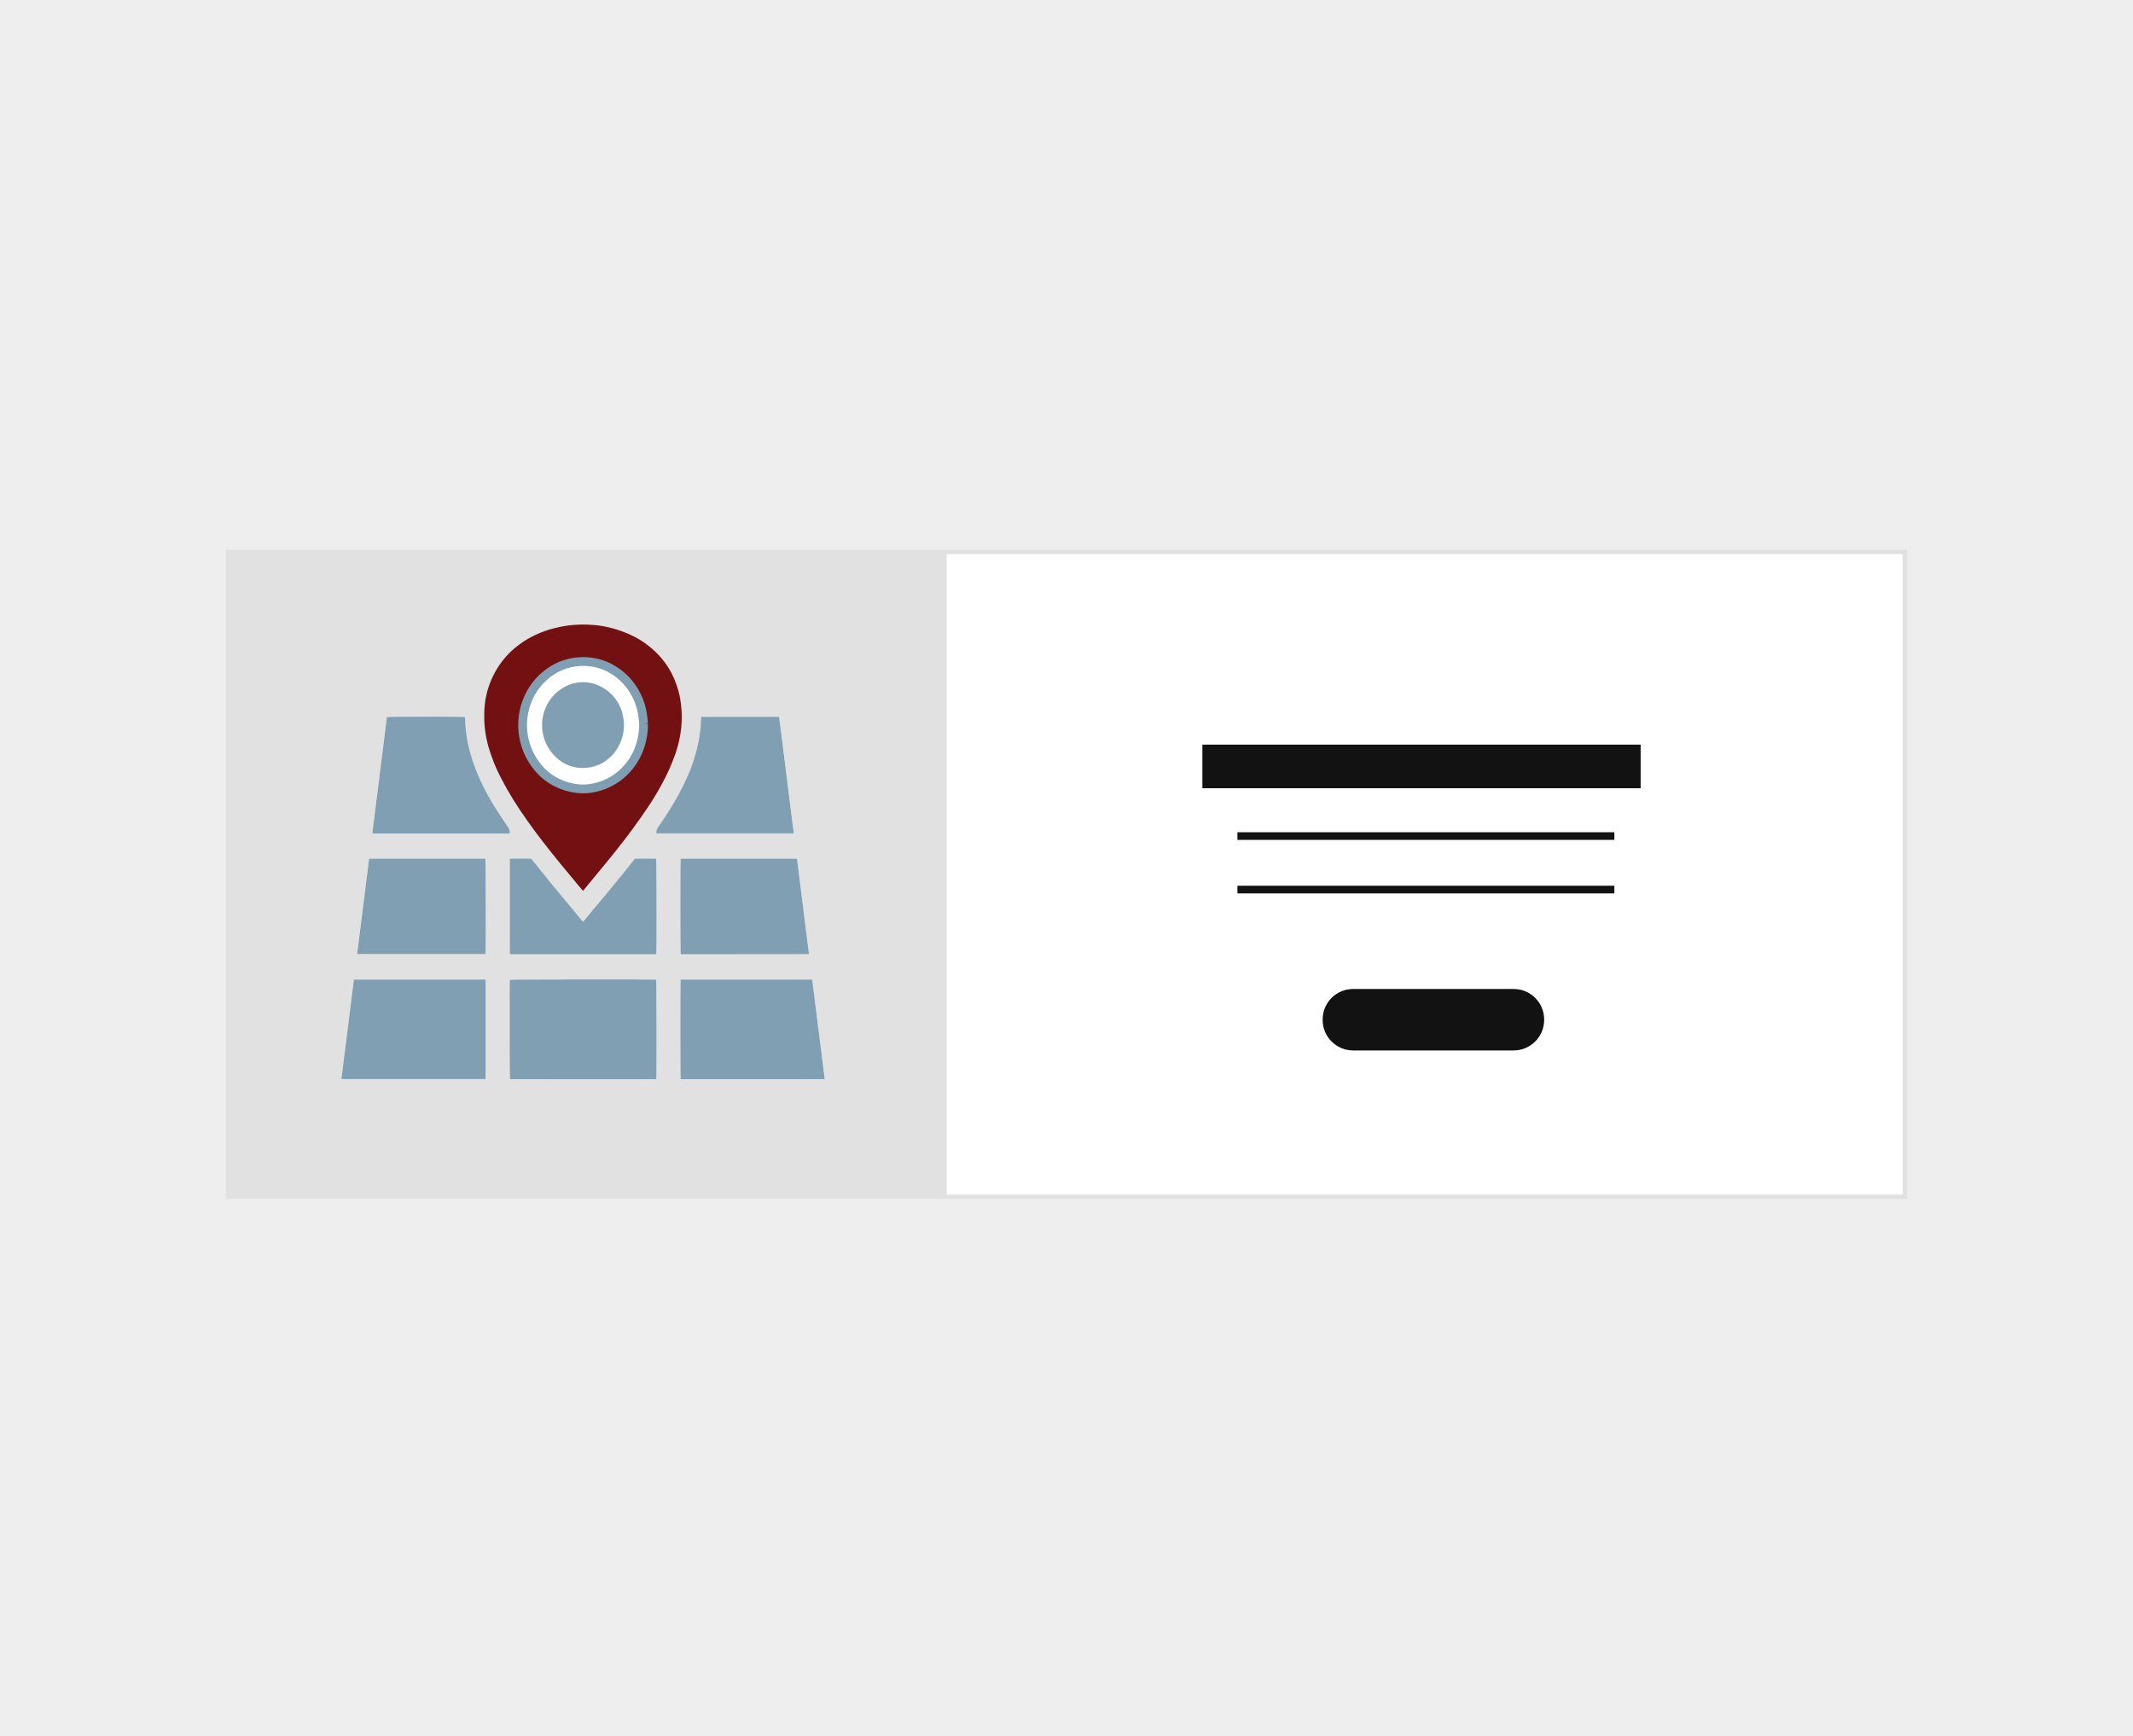
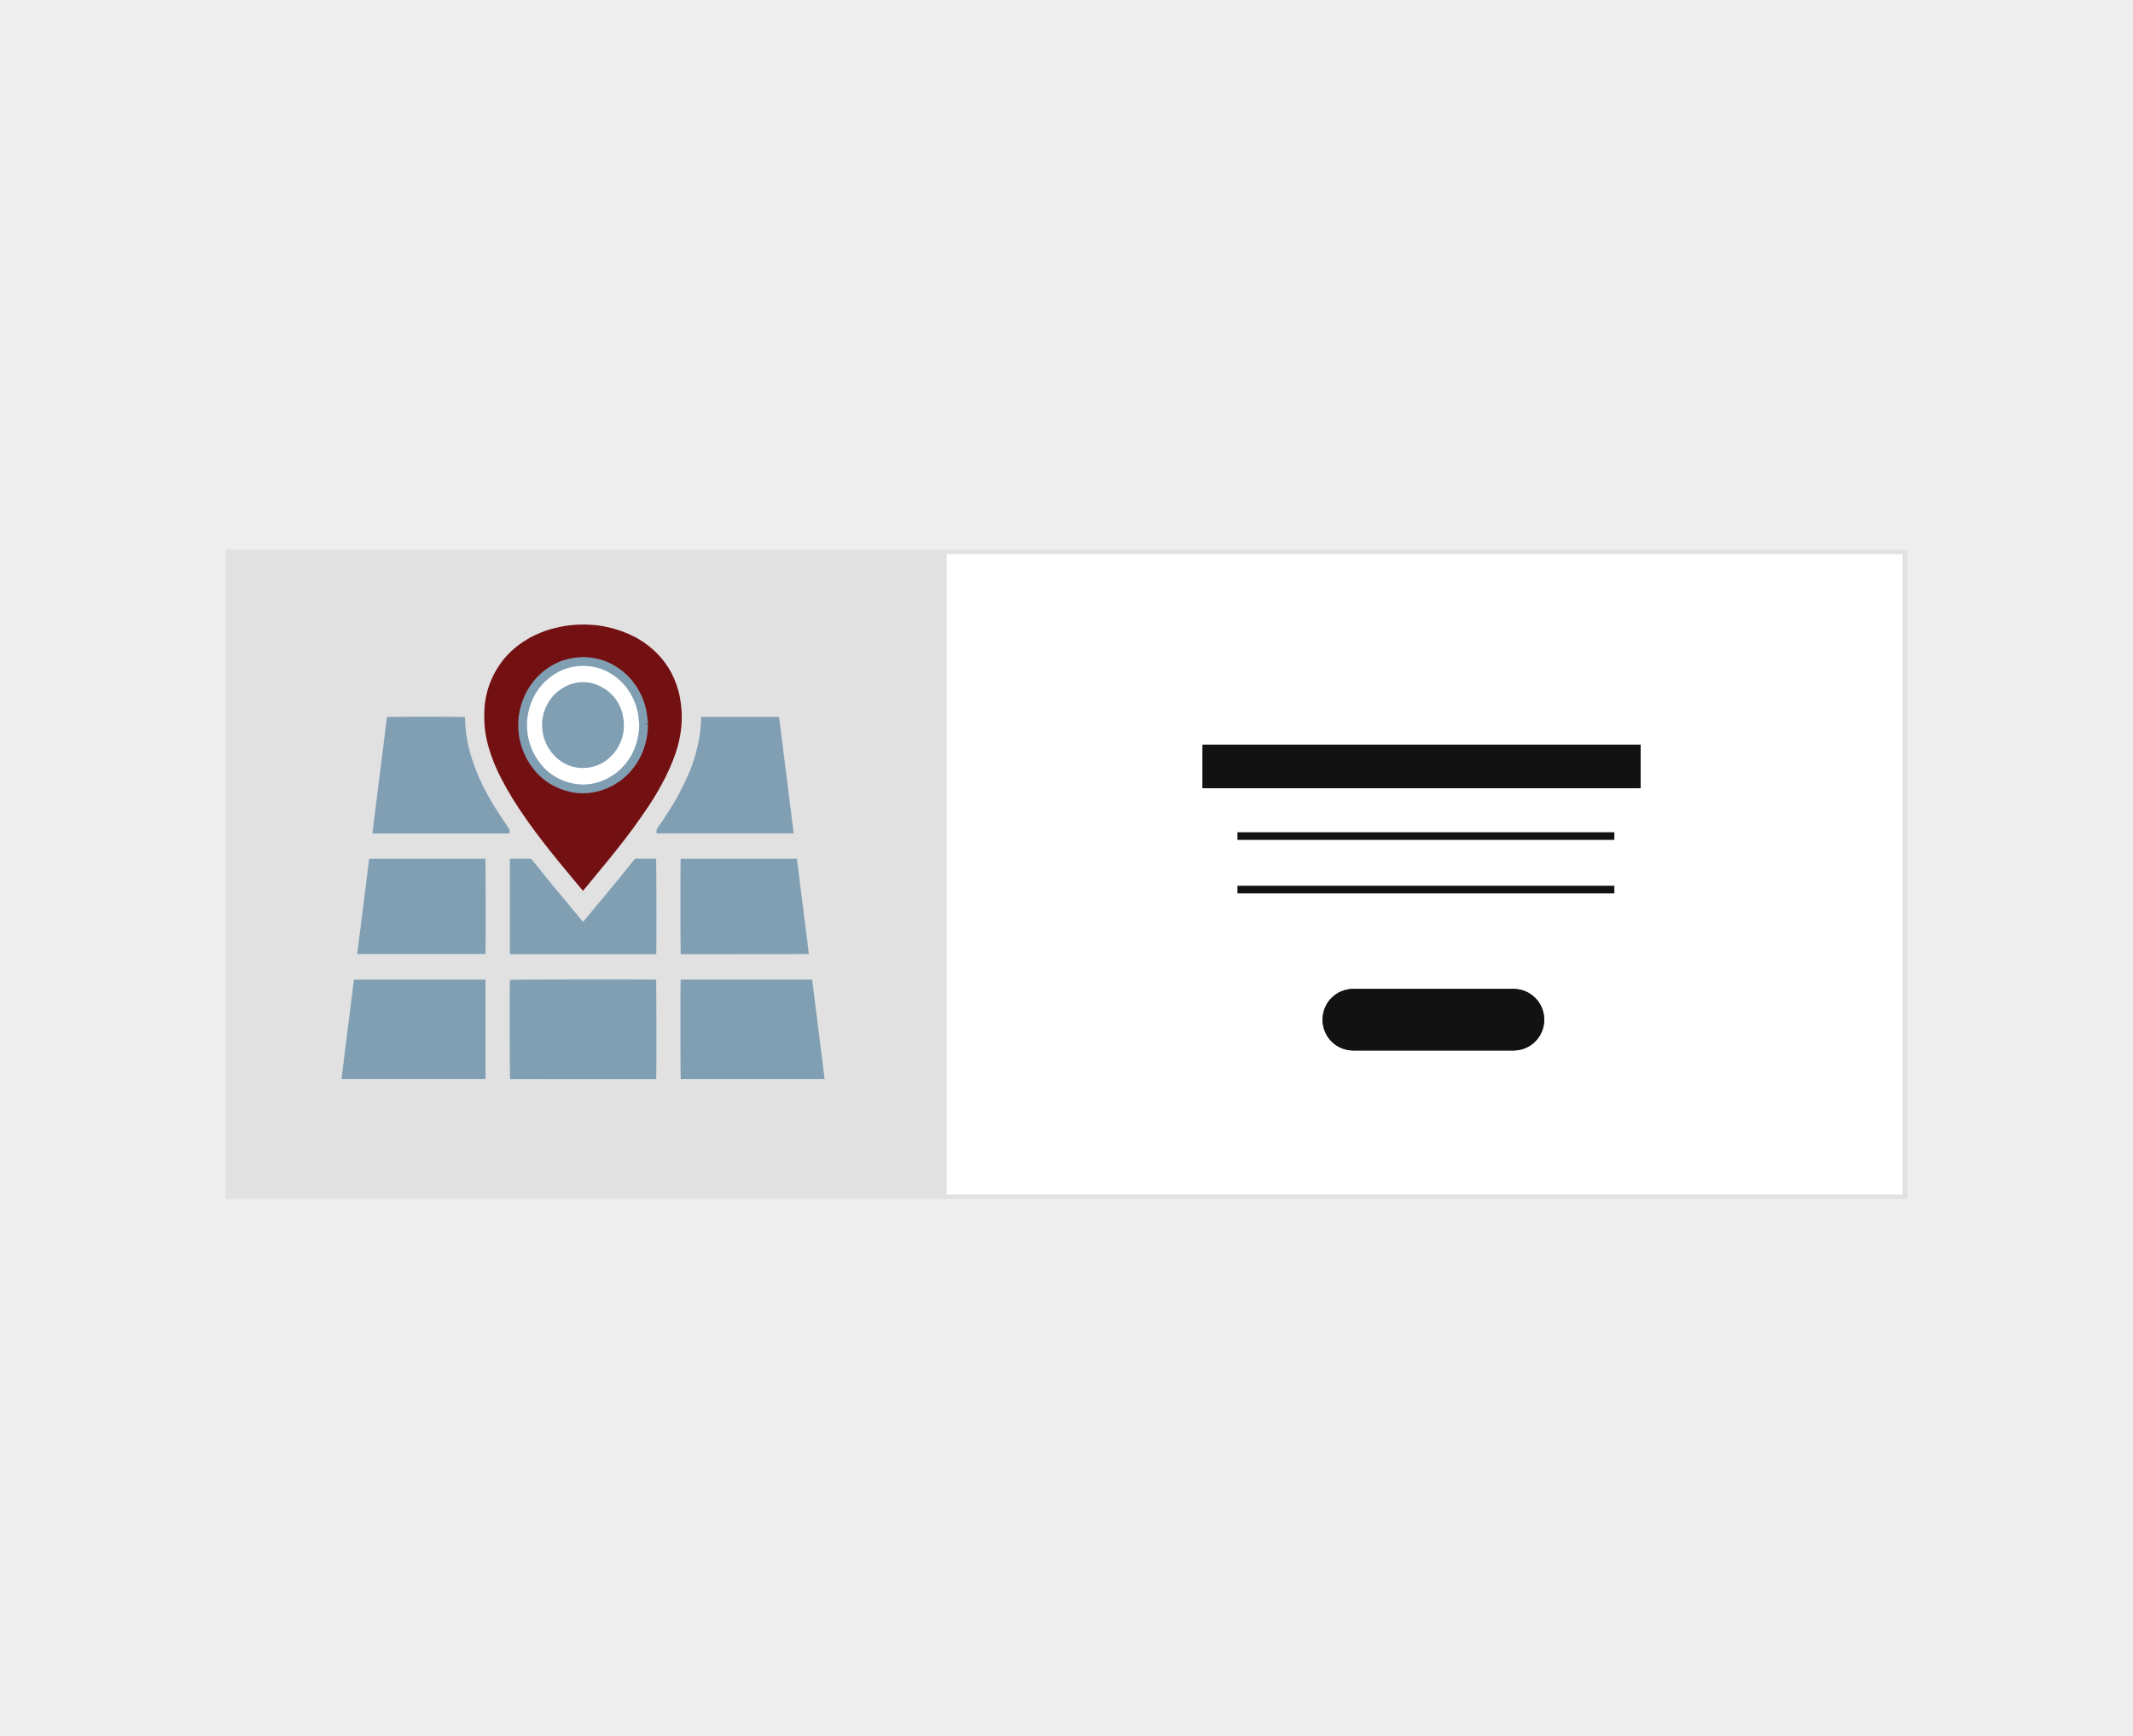
- <svg xmlns="http://www.w3.org/2000/svg" width="279" height="227" viewBox="0 0 279 227">
-   <defs>
-     <clipPath id="a">
-       <rect x="-9.505" y="-6.312" width="298.01" height="240.998" fill="none" />
-     </clipPath>
-     <clipPath id="b">
-       <rect x="30" y="72.375" width="219" height="84" fill="none" />
-     </clipPath>
-     <clipPath id="c">
-       <rect x="30.106" y="72.484" width="218.789" height="83.782" fill="none" />
-     </clipPath>
-     <clipPath id="d">
-       <rect y="10.375" width="279" height="207" fill="none" />
-     </clipPath>
-     <clipPath id="e">
-       <rect x="123.836" y="72.484" width="125.022" height="83.782" fill="none" />
-     </clipPath>
-     <clipPath id="g">
-       <rect x="157.274" y="97.413" width="57.326" height="5.705" fill="none" />
-     </clipPath>
-     <clipPath id="i">
-       <path d="M76.255,116.541c.072-.085.126-.149.182-.212q.948-1.146,1.896-2.298c.745-.908,1.495-1.812,2.225-2.733.753-.947,1.495-1.905,2.214-2.882.66-.897,1.292-1.82,1.924-2.741.663-.966,1.261-1.972,1.826-3.001a25.822,25.822,0,0,0,1.86-4.166,15.002,15.002,0,0,0,.73-3.346,14.122,14.122,0,0,0-.026-2.964,11.868,11.868,0,0,0-.909-3.428,10.695,10.695,0,0,0-1.623-2.624,11.906,11.906,0,0,0-3.486-2.813,14.649,14.649,0,0,0-3.638-1.303,12.091,12.091,0,0,0-2.243-.297,14.887,14.887,0,0,0-4.516.406,13.551,13.551,0,0,0-3.594,1.417,12.178,12.178,0,0,0-2.284,1.704A11.402,11.402,0,0,0,64.829,87.79,11.57,11.57,0,0,0,63.342,93.24a14.729,14.729,0,0,0,.527,4.389,21.84,21.84,0,0,0,1.726,4.28c.468.894.961,1.773,1.49,2.63.606.971,1.243,1.921,1.901,2.855s1.346,1.847,2.042,2.752c.73.942,1.482,1.871,2.232,2.8.547.674,1.112,1.34,1.67,2.011.198.239.393.483.591.722C75.76,115.963,76.001,116.244,76.255,116.541Zm9.587,24.636c.051-.425.033-12.833-.015-13.018-.362-.053-18.961-.032-19.14.019-.049.364-.031,12.803.023,13Zm3.183-13.032c-.051.324-.041,12.83.008,13.026h18.84c-.547-4.352-1.094-8.685-1.639-13.026Zm-42.733.003q-.817,6.504-1.639,13.021h18.86V128.148Zm39.586-19.122h17.951c-.216-1.712-.432-3.399-.642-5.09-.213-1.704-.416-3.405-.637-5.105-.218-1.688-.414-3.378-.645-5.058H91.704c-.008.127-.018.239-.021.35a14.538,14.538,0,0,1-.182,2.141,21.352,21.352,0,0,1-1.677,5.517,33.923,33.923,0,0,1-2.291,4.238c-.478.764-.986,1.512-1.5,2.25A.95.95,0,0,0,85.878,109.026ZM60.819,93.808c-.19-.066-9.988-.069-10.211,0q-.944,7.515-1.888,15.043a1.06,1.06,0,0,0,0,.127.04.04,0,0,0,.01.024.195.195,0,0,0,.026.029.699.699,0,0,0,.09.011H66.55a.337.337,0,0,0,.074-.013c.005-.003.013-.011.021-.016.005-.005.01-.013.023-.026a.952.952,0,0,0-.095-.592c-.614-.91-1.225-1.828-1.814-2.755a30.015,30.015,0,0,1-1.608-2.892A24.191,24.191,0,0,1,61.51,98.516a17.951,17.951,0,0,1-.645-3.765C60.847,94.437,60.835,94.121,60.819,93.808Zm28.209,18.527c-.054.276-.046,12.289.008,12.493.064.003.131.011.198.011l16.538-.016a.046.046,0,0,0,.021-.013c.005-.008.008-.016.018-.032q-.782-6.205-1.564-12.443Zm-40.747,0c-.524,4.177-1.051,8.322-1.567,12.48H63.501c.057-.374.038-12.302-.015-12.48Zm18.401,12.498H85.614c.067,0,.136-.008.203-.013.008-.003.013-.011.021-.016a.15.15,0,0,0,.015-.021c.049-.669.028-12.244-.028-12.445a.32.32,0,0,0-.069-.013c-.858-.003-1.714.003-2.571-.005-.134-.003-.195.074-.267.165-.488.616-.971,1.239-1.464,1.847q-1.148,1.409-2.307,2.802c-.601.724-1.21,1.444-1.814,2.165-.149.178-.293.366-.439.544-.203.244-.411.486-.624.738-.074-.082-.134-.141-.19-.207-.575-.698-1.151-1.401-1.731-2.099-.55-.663-1.107-1.327-1.662-1.988-.17-.207-.347-.409-.514-.616q-1.287-1.596-2.564-3.195a.365.365,0,0,0-.324-.157c-.799.005-1.595.003-2.394.003-.064,0-.131.011-.208.018Z" fill="none" clip-rule="evenodd" />
-     </clipPath>
-     <clipPath id="k">
-       <path d="M76.254,116.54c-.254-.297-.493-.576-.732-.862-.198-.239-.393-.483-.593-.719-.555-.671-1.12-1.337-1.67-2.014-.75-.929-1.503-1.855-2.23-2.8-.699-.905-1.385-1.815-2.042-2.752-.66-.934-1.297-1.884-1.901-2.855-.529-.854-1.025-1.733-1.49-2.627A21.77,21.77,0,0,1,63.87,97.628a14.555,14.555,0,0,1-.527-4.389,11.351,11.351,0,0,1,3.45-7.982,12.209,12.209,0,0,1,2.284-1.701,13.574,13.574,0,0,1,3.596-1.42,14.96,14.96,0,0,1,4.513-.406,12.091,12.091,0,0,1,2.243.297,14.617,14.617,0,0,1,3.637,1.306,11.94,11.94,0,0,1,3.489,2.81,10.659,10.659,0,0,1,1.623,2.627,11.921,11.921,0,0,1,.907,3.429,14.293,14.293,0,0,1,.028,2.964,15.152,15.152,0,0,1-.73,3.344,26.189,26.189,0,0,1-1.862,4.169c-.565,1.027-1.164,2.033-1.826,3.001-.632.918-1.261,1.842-1.924,2.741-.717.974-1.459,1.932-2.212,2.882-.73.918-1.48,1.823-2.225,2.731q-.948,1.154-1.898,2.298c-.054.066-.11.127-.182.212m7.925-21.855c-.033-.292-.064-.783-.141-1.268a8.375,8.375,0,0,0-2.214-4.485,7.787,7.787,0,0,0-1.736-1.364,6.975,6.975,0,0,0-2.726-.947,7.531,7.531,0,0,0-5.405,1.263,8.16,8.16,0,0,0-2.502,2.749,8.684,8.684,0,0,0,.884,9.747,7.463,7.463,0,0,0,2.474,1.98,7.968,7.968,0,0,0,2.669.804,6.965,6.965,0,0,0,2.646-.21,8.029,8.029,0,0,0,2.864-1.417,8.429,8.429,0,0,0,2.361-2.98,9.071,9.071,0,0,0,.827-3.872" fill="none" clip-rule="evenodd" />
-     </clipPath>
-     <clipPath id="m">
-       <path d="M85.842,141.178H66.71c-.054-.196-.072-12.636-.023-13,.18-.05,18.778-.072,19.14-.018.049.186.067,12.594.015,13.018" fill="none" clip-rule="evenodd" />
-     </clipPath>
-     <clipPath id="o">
-       <path d="M89.026,128.145h17.209c.545,4.341,1.092,8.675,1.639,13.026h-18.84c-.051-.196-.062-12.703-.008-13.026" fill="none" clip-rule="evenodd" />
-     </clipPath>
-     <clipPath id="q">
-       <path d="M46.291,128.148H63.513v13.021h-18.86q.825-6.528,1.639-13.021" fill="none" clip-rule="evenodd" />
-     </clipPath>
-     <clipPath id="s">
-       <path d="M85.877,109.026a.942.942,0,0,1,.157-.756c.514-.735,1.02-1.486,1.5-2.25a34.063,34.063,0,0,0,2.289-4.235,21.302,21.302,0,0,0,1.677-5.52,14.54,14.54,0,0,0,.185-2.141c.003-.111.013-.223.02-.35h10.198c.231,1.68.426,3.37.645,5.058.221,1.701.424,3.402.637,5.105.211,1.69.426,3.378.642,5.09Z" fill="none" clip-rule="evenodd" />
-     </clipPath>
-     <clipPath id="u">
-       <path d="M60.819,93.807c.015.313.031.629.049.942a17.558,17.558,0,0,0,.645,3.765,24.177,24.177,0,0,0,1.639,4.232,30.575,30.575,0,0,0,1.608,2.892c.591.929,1.2,1.844,1.814,2.754a.957.957,0,0,1,.095.594c-.013.013-.015.021-.02.024a.123.123,0,0,1-.023.016.337.337,0,0,1-.074.013H48.845a.617.617,0,0,1-.087-.011c-.018-.016-.023-.021-.028-.027a.04.04,0,0,1-.01-.024,1.105,1.105,0,0,1,0-.13q.944-7.527,1.888-15.043c.224-.066,10.021-.064,10.211,0" fill="none" clip-rule="evenodd" />
-     </clipPath>
-     <clipPath id="w">
-       <path d="M89.028,112.335h15.218q.782,6.233,1.564,12.44c-.013.019-.015.027-.02.035-.005.005-.013.013-.018.013l-16.538.016c-.067,0-.136-.008-.198-.011-.057-.204-.062-12.217-.008-12.493" fill="none" clip-rule="evenodd" />
-     </clipPath>
-     <clipPath id="y">
-       <path d="M48.281,112.335h15.205c.054.178.072,12.106.015,12.48H46.714c.516-4.158,1.043-8.303,1.567-12.48" fill="none" clip-rule="evenodd" />
-     </clipPath>
-     <clipPath id="aa">
-       <path d="M66.681,124.834V112.341c.077-.008.144-.018.208-.018.799,0,1.595.003,2.394-.003a.365.365,0,0,1,.324.157q1.275,1.6,2.564,3.195c.167.207.344.409.514.616.555.661,1.112,1.324,1.662,1.988.581.698,1.156,1.401,1.731,2.099.057.066.116.125.19.207.213-.252.421-.494.624-.738.146-.178.29-.366.439-.544.604-.722,1.212-1.441,1.814-2.165q1.156-1.397,2.307-2.802c.493-.608.976-1.231,1.464-1.847.072-.09.134-.167.267-.165.858.008,1.714.003,2.571.005a.32.32,0,0,1,.069.013c.057.202.077,11.777.028,12.445a.15.15,0,0,1-.015.021c-.008.005-.013.013-.021.016-.067.005-.136.013-.203.013Z" fill="none" clip-rule="evenodd" />
-     </clipPath>
-     <clipPath id="ac">
-       <path d="M84.178,94.687a9.041,9.041,0,0,1-.827,3.872,8.4,8.4,0,0,1-2.361,2.98,8.119,8.119,0,0,1-2.864,1.417,6.958,6.958,0,0,1-2.643.21,7.956,7.956,0,0,1-2.669-.807,7.429,7.429,0,0,1-2.474-1.977,8.683,8.683,0,0,1-.886-9.749,8.133,8.133,0,0,1,2.505-2.747A7.523,7.523,0,0,1,77.361,86.62a7.007,7.007,0,0,1,2.728.95,7.699,7.699,0,0,1,1.734,1.364A8.388,8.388,0,0,1,84.04,93.418c.074.486.108.974.139,1.268M71.48,94.748a5.203,5.203,0,0,0,1.96,4.179,4.356,4.356,0,0,0,2.895.961,4.479,4.479,0,0,0,3.167-1.335,4.936,4.936,0,0,0,.94-1.263,5.125,5.125,0,0,0,.488-3.458,4.783,4.783,0,0,0-2.6-3.492,4.366,4.366,0,0,0-4.488.204,4.786,4.786,0,0,0-1.647,1.68,5.077,5.077,0,0,0-.717,2.524" fill="none" clip-rule="evenodd" />
-     </clipPath>
-     <clipPath id="af">
-       <path d="M71.48,94.748a5.077,5.077,0,0,1,.717-2.524,4.786,4.786,0,0,1,1.647-1.68,4.366,4.366,0,0,1,4.488-.204,4.783,4.783,0,0,1,2.6,3.492,5.125,5.125,0,0,1-.488,3.458,4.936,4.936,0,0,1-.94,1.263,4.479,4.479,0,0,1-3.167,1.335A4.356,4.356,0,0,1,73.44,98.927a5.203,5.203,0,0,1-1.96-4.179" fill="none" clip-rule="evenodd" />
-     </clipPath>
-     <clipPath id="ah">
-       <rect x="173" y="129.375" width="28.98" height="8.046" rx="4" fill="none" />
-     </clipPath>
-     <clipPath id="aj">
-       <rect x="161" y="117.375" width="53" height="32" fill="none" />
-     </clipPath>
-     <clipPath id="al">
-       <rect x="173" y="129.375" width="29" height="9" fill="none" />
-     </clipPath>
-   </defs>
+ <svg xmlns="http://www.w3.org/2000/svg" height="227" viewBox="0 0 279 227" width="279">
+   <clipPath id="a">
+     <path d="m-9.505-6.312h298.01v240.998h-298.01z" />
+   </clipPath>
+   <clipPath id="b">
+     <path d="m30 72.375h219v84h-219z" />
+   </clipPath>
+   <clipPath id="c">
+     <path d="m30.106 72.484h218.789v83.782h-218.789z" />
+   </clipPath>
+   <clipPath id="d">
+     <path d="m0 10.375h279v207h-279z" />
+   </clipPath>
+   <clipPath id="e">
+     <path d="m123.836 72.484h125.022v83.782h-125.022z" />
+   </clipPath>
+   <clipPath id="f">
+     <path d="m157.274 97.413h57.326v5.705h-57.326z" />
+   </clipPath>
+   <clipPath id="g">
+     <path clip-rule="evenodd" d="m76.255 116.541c.072-.085.126-.149.182-.212q.948-1.146 1.896-2.298c.745-.908 1.495-1.812 2.225-2.733.753-.947 1.495-1.905 2.214-2.882.66-.897 1.292-1.82 1.924-2.741.663-.966 1.261-1.972 1.826-3.001a25.822 25.822 0 0 0 1.86-4.166 15.002 15.002 0 0 0 .73-3.346 14.122 14.122 0 0 0 -.026-2.964 11.868 11.868 0 0 0 -.909-3.428 10.695 10.695 0 0 0 -1.623-2.624 11.906 11.906 0 0 0 -3.486-2.813 14.649 14.649 0 0 0 -3.638-1.303 12.091 12.091 0 0 0 -2.243-.297 14.887 14.887 0 0 0 -4.516.406 13.551 13.551 0 0 0 -3.594 1.417 12.178 12.178 0 0 0 -2.284 1.704 11.402 11.402 0 0 0 -1.965 2.532 11.57 11.57 0 0 0 -1.487 5.45 14.729 14.729 0 0 0 .527 4.389 21.84 21.84 0 0 0 1.726 4.28c.468.894.961 1.773 1.49 2.63.606.971 1.243 1.921 1.901 2.855s1.346 1.847 2.042 2.752c.73.942 1.482 1.871 2.232 2.8.547.674 1.112 1.34 1.67 2.011.198.239.393.483.591.722.239.284.48.565.734.863zm9.587 24.636c.051-.425.033-12.833-.015-13.018-.362-.053-18.961-.032-19.14.019-.049.364-.031 12.803.023 13zm3.183-13.032c-.051.324-.041 12.83.008 13.026h18.84c-.547-4.352-1.094-8.685-1.639-13.026zm-42.733.003q-.817 6.504-1.639 13.021h18.86v-13.021zm39.586-19.122h17.951c-.216-1.712-.432-3.399-.642-5.09-.213-1.704-.416-3.405-.637-5.105-.218-1.688-.414-3.378-.645-5.058h-10.201c-.008.127-.018.239-.021.35a14.538 14.538 0 0 1 -.182 2.141 21.352 21.352 0 0 1 -1.677 5.517 33.923 33.923 0 0 1 -2.291 4.238c-.478.764-.986 1.512-1.5 2.25a.95.95 0 0 0 -.154.757zm-25.059-15.218c-.19-.066-9.988-.069-10.211 0q-.944 7.515-1.888 15.043a1.06 1.06 0 0 0 0 .127.04.04 0 0 0 .01.024.195.195 0 0 0 .026.029.699.699 0 0 0 .09.011h17.704a.337.337 0 0 0 .074-.013c.005-.003.013-.011.021-.016.005-.005.01-.013.023-.026a.952.952 0 0 0 -.095-.592c-.614-.91-1.225-1.828-1.814-2.755a30.015 30.015 0 0 1 -1.608-2.892 24.191 24.191 0 0 1 -1.641-4.232 17.951 17.951 0 0 1 -.645-3.765c-.018-.313-.031-.629-.046-.942zm28.209 18.527c-.054.276-.046 12.289.008 12.493.064.003.131.011.198.011l16.538-.016a.046.046 0 0 0 .021-.013c.005-.008.008-.016.018-.032q-.782-6.205-1.564-12.443zm-40.747 0c-.524 4.177-1.051 8.322-1.567 12.48h16.787c.057-.374.038-12.302-.015-12.48zm18.401 12.498h18.932c.067 0 .136-.008.203-.013.008-.003.013-.011.021-.016a.15.15 0 0 0 .015-.021c.049-.669.028-12.244-.028-12.445a.32.32 0 0 0 -.069-.013c-.858-.003-1.714.003-2.571-.005-.134-.003-.195.074-.267.165-.488.616-.971 1.239-1.464 1.847q-1.148 1.409-2.307 2.802c-.601.724-1.21 1.444-1.814 2.165-.149.178-.293.366-.439.544-.203.244-.411.486-.624.738-.074-.082-.134-.141-.19-.207-.575-.698-1.151-1.401-1.731-2.099-.55-.663-1.107-1.327-1.662-1.988-.17-.207-.347-.409-.514-.616q-1.287-1.596-2.564-3.195a.365.365 0 0 0 -.324-.157c-.799.005-1.595.003-2.394.003-.064 0-.131.011-.208.018z" />
+   </clipPath>
+   <clipPath id="h">
+     <path clip-rule="evenodd" d="m76.254 116.54c-.254-.297-.493-.576-.732-.862-.198-.239-.393-.483-.593-.719-.555-.671-1.12-1.337-1.67-2.014-.75-.929-1.503-1.855-2.23-2.8-.699-.905-1.385-1.815-2.042-2.752-.66-.934-1.297-1.884-1.901-2.855-.529-.854-1.025-1.733-1.49-2.627a21.77 21.77 0 0 1 -1.726-4.282 14.555 14.555 0 0 1 -.527-4.389 11.351 11.351 0 0 1 3.45-7.982 12.209 12.209 0 0 1 2.284-1.701 13.574 13.574 0 0 1 3.596-1.42 14.96 14.96 0 0 1 4.513-.406 12.091 12.091 0 0 1 2.243.297 14.617 14.617 0 0 1 3.637 1.306 11.94 11.94 0 0 1 3.489 2.81 10.659 10.659 0 0 1 1.623 2.627 11.921 11.921 0 0 1 .907 3.429 14.293 14.293 0 0 1 .028 2.964 15.152 15.152 0 0 1 -.73 3.344 26.189 26.189 0 0 1 -1.862 4.169c-.565 1.027-1.164 2.033-1.826 3.001-.632.918-1.261 1.842-1.924 2.741-.717.974-1.459 1.932-2.212 2.882-.73.918-1.48 1.823-2.225 2.731q-.948 1.154-1.898 2.298c-.054.066-.11.127-.182.212m7.925-21.855c-.033-.292-.064-.783-.141-1.268a8.375 8.375 0 0 0 -2.214-4.485 7.787 7.787 0 0 0 -1.736-1.364 6.975 6.975 0 0 0 -2.726-.947 7.531 7.531 0 0 0 -5.405 1.263 8.16 8.16 0 0 0 -2.502 2.749 8.684 8.684 0 0 0 .884 9.747 7.463 7.463 0 0 0 2.474 1.98 7.968 7.968 0 0 0 2.669.804 6.965 6.965 0 0 0 2.646-.21 8.029 8.029 0 0 0 2.864-1.417 8.429 8.429 0 0 0 2.361-2.98 9.071 9.071 0 0 0 .827-3.872" />
+   </clipPath>
+   <clipPath id="i">
+     <path clip-rule="evenodd" d="m85.842 141.178h-19.132c-.054-.196-.072-12.636-.023-13 .18-.05 18.778-.072 19.14-.018.049.186.067 12.594.015 13.018" />
+   </clipPath>
+   <clipPath id="j">
+     <path clip-rule="evenodd" d="m89.026 128.145h17.209c.545 4.341 1.092 8.675 1.639 13.026h-18.84c-.051-.196-.062-12.703-.008-13.026" />
+   </clipPath>
+   <clipPath id="k">
+     <path clip-rule="evenodd" d="m46.291 128.148h17.221v13.021h-18.86q.825-6.528 1.639-13.021" />
+   </clipPath>
+   <clipPath id="l">
+     <path clip-rule="evenodd" d="m85.877 109.026a.942.942 0 0 1 .157-.756c.514-.735 1.02-1.486 1.5-2.25a34.063 34.063 0 0 0 2.289-4.235 21.302 21.302 0 0 0 1.677-5.52 14.54 14.54 0 0 0 .185-2.141c.003-.111.013-.223.02-.35h10.198c.231 1.68.426 3.37.645 5.058.221 1.701.424 3.402.637 5.105.211 1.69.426 3.378.642 5.09z" />
+   </clipPath>
+   <clipPath id="m">
+     <path clip-rule="evenodd" d="m60.819 93.807c.015.313.031.629.049.942a17.558 17.558 0 0 0 .645 3.765 24.177 24.177 0 0 0 1.639 4.232 30.575 30.575 0 0 0 1.608 2.892c.591.929 1.2 1.844 1.814 2.754a.957.957 0 0 1 .095.594c-.013.013-.015.021-.02.024a.123.123 0 0 1 -.023.016.337.337 0 0 1 -.074.013h-17.705a.617.617 0 0 1 -.087-.011c-.018-.016-.023-.021-.028-.027a.04.04 0 0 1 -.01-.024 1.105 1.105 0 0 1 0-.13q.944-7.527 1.888-15.043c.224-.066 10.021-.064 10.211 0" />
+   </clipPath>
+   <clipPath id="n">
+     <path clip-rule="evenodd" d="m89.028 112.335h15.218q.782 6.233 1.564 12.44c-.013.019-.015.027-.02.035-.005.005-.013.013-.018.013l-16.538.016c-.067 0-.136-.008-.198-.011-.057-.204-.062-12.217-.008-12.493" />
+   </clipPath>
+   <clipPath id="o">
+     <path clip-rule="evenodd" d="m48.281 112.335h15.205c.054.178.072 12.106.015 12.48h-16.787c.516-4.158 1.043-8.303 1.567-12.48" />
+   </clipPath>
+   <clipPath id="p">
+     <path clip-rule="evenodd" d="m66.681 124.834v-12.493c.077-.008.144-.018.208-.018.799 0 1.595.003 2.394-.003a.365.365 0 0 1 .324.157q1.275 1.6 2.564 3.195c.167.207.344.409.514.616.555.661 1.112 1.324 1.662 1.988.581.698 1.156 1.401 1.731 2.099.057.066.116.125.19.207.213-.252.421-.494.624-.738.146-.178.29-.366.439-.544.604-.722 1.212-1.441 1.814-2.165q1.156-1.397 2.307-2.802c.493-.608.976-1.231 1.464-1.847.072-.09.134-.167.267-.165.858.008 1.714.003 2.571.005a.32.32 0 0 1 .069.013c.057.202.077 11.777.028 12.445a.15.15 0 0 1 -.015.021c-.008.005-.013.013-.021.016-.067.005-.136.013-.203.013z" />
+   </clipPath>
+   <clipPath id="q">
+     <path clip-rule="evenodd" d="m84.178 94.687a9.041 9.041 0 0 1 -.827 3.872 8.4 8.4 0 0 1 -2.361 2.98 8.119 8.119 0 0 1 -2.864 1.417 6.958 6.958 0 0 1 -2.643.21 7.956 7.956 0 0 1 -2.669-.807 7.429 7.429 0 0 1 -2.474-1.977 8.683 8.683 0 0 1 -.886-9.749 8.133 8.133 0 0 1 2.505-2.747 7.523 7.523 0 0 1 5.402-1.266 7.007 7.007 0 0 1 2.728.95 7.699 7.699 0 0 1 1.734 1.364 8.388 8.388 0 0 1 2.217 4.484c.074.486.108.974.139 1.268m-12.699.061a5.203 5.203 0 0 0 1.96 4.179 4.356 4.356 0 0 0 2.895.961 4.479 4.479 0 0 0 3.167-1.335 4.936 4.936 0 0 0 .94-1.263 5.125 5.125 0 0 0 .488-3.458 4.783 4.783 0 0 0 -2.6-3.492 4.366 4.366 0 0 0 -4.488.204 4.786 4.786 0 0 0 -1.647 1.68 5.077 5.077 0 0 0 -.717 2.524" />
+   </clipPath>
+   <clipPath id="r">
+     <path clip-rule="evenodd" d="m71.48 94.748a5.077 5.077 0 0 1 .717-2.524 4.786 4.786 0 0 1 1.647-1.68 4.366 4.366 0 0 1 4.488-.204 4.783 4.783 0 0 1 2.6 3.492 5.125 5.125 0 0 1 -.488 3.458 4.936 4.936 0 0 1 -.94 1.263 4.479 4.479 0 0 1 -3.167 1.335 4.356 4.356 0 0 1 -2.896-.96 5.203 5.203 0 0 1 -1.96-4.179" />
+   </clipPath>
+   <clipPath id="s">
+     <rect height="8.046" rx="4" width="28.98" x="173" y="129.375" />
+   </clipPath>
+   <clipPath id="t">
+     <path d="m161 117.375h53v32h-53z" />
+   </clipPath>
+   <clipPath id="u">
+     <path d="m173 129.375h29v9h-29z" />
+   </clipPath>
  <g clip-path="url(#a)">
-     <rect x="-16.982" y="-20.283" width="324.713" height="265.447" fill="#eee" />
+     <path d="m-16.982-20.283h324.713v265.447h-324.713z" fill="#eee" />
  </g>
  <g clip-path="url(#b)">
-     <rect x="25" y="67.375" width="229" height="94" fill="#fefefe" />
+     <path d="m25 67.375h229v94h-229z" fill="#fefefe" />
  </g>
  <g clip-path="url(#c)">
-     <rect x="25.106" y="67.484" width="228.789" height="93.782" fill="#e1e1e1" />
+     <path d="m25.106 67.484h228.789v93.782h-228.789z" fill="#e1e1e1" />
  </g>
  <g clip-path="url(#d)">
-     <rect x="30.106" y="72.484" width="218.789" height="83.782" fill="none" stroke="#e1e1e1" stroke-miterlimit="10" stroke-width="1.149" />
+     <path d="m30.106 72.484h218.789v83.782h-218.789z" fill="none" stroke="#e1e1e1" stroke-miterlimit="10" stroke-width="1.149" />
  </g>
  <g clip-path="url(#e)">
-     <rect x="118.836" y="67.484" width="135.022" height="93.782" fill="#fff" />
+     <path d="m118.836 67.484h135.022v93.782h-135.022z" fill="#fff" />
  </g>
-   <g clip-path="url(#d)">
-     <line x1="161.859" y1="116.375" x2="211.162" y2="116.375" fill="none" stroke="#121212" stroke-miterlimit="10" />
-     <line x1="161.859" y1="109.375" x2="211.162" y2="109.375" fill="none" stroke="#121212" stroke-miterlimit="10" />
+   <g clip-path="url(#d)" fill="none" stroke="#121212" stroke-miterlimit="10">
+     <path d="m161.859 116.375h49.304" />
+     <path d="m161.859 109.375h49.304" />
+   </g>
+   <g clip-path="url(#f)">
+     <g clip-path="url(#d)">
+       <path d="m152.272 92.388h67.33v15.753h-67.33z" fill="#121212" />
+     </g>
  </g>
  <g clip-path="url(#g)">
    <g clip-path="url(#d)">
-       <rect x="152.272" y="92.388" width="67.33" height="15.753" fill="#121212" />
+       <path d="m39.654 76.71h73.219v69.468h-73.219z" fill="#fefefe" />
+     </g>
+   </g>
+   <g clip-path="url(#h)">
+     <g clip-path="url(#d)">
+       <path d="m58.336 76.71h35.842v44.831h-35.842z" fill="#731012" />
    </g>
  </g>
  <g clip-path="url(#i)">
    <g clip-path="url(#d)">
-       <rect x="39.654" y="76.71" width="73.219" height="69.468" fill="#fefefe" />
+       <path d="m61.658 123.128h29.215v23.049h-29.215z" fill="#819fb3" />
+     </g>
+   </g>
+   <g clip-path="url(#j)">
+     <g clip-path="url(#d)">
+       <path d="m83.99 123.145h28.884v23.026h-28.884z" fill="#819fb3" />
    </g>
  </g>
  <g clip-path="url(#k)">
    <g clip-path="url(#d)">
-       <rect x="58.336" y="76.71" width="35.842" height="44.831" fill="#731012" />
+       <path d="m39.652 123.148h28.86v23.021h-28.86z" fill="#819fb3" />
+     </g>
+   </g>
+   <g clip-path="url(#l)">
+     <g clip-path="url(#d)">
+       <path d="m80.859 88.773h27.97v25.253h-27.97z" fill="#819fb3" />
    </g>
  </g>
  <g clip-path="url(#m)">
    <g clip-path="url(#d)">
-       <rect x="61.658" y="123.128" width="29.215" height="23.049" fill="#819fb3" />
+       <path d="m43.717 88.758h27.954v25.283h-27.954z" fill="#819fb3" />
+     </g>
+   </g>
+   <g clip-path="url(#n)">
+     <g clip-path="url(#d)">
+       <path d="m83.991 107.335h26.82v22.504h-26.82z" fill="#819fb3" />
    </g>
  </g>
  <g clip-path="url(#o)">
    <g clip-path="url(#d)">
-       <rect x="83.99" y="123.145" width="28.884" height="23.026" fill="#819fb3" />
+       <path d="m41.714 107.335h26.822v22.48h-26.822z" fill="#819fb3" />
+     </g>
+   </g>
+   <g clip-path="url(#p)">
+     <g clip-path="url(#d)">
+       <path d="m61.681 107.319h29.199v22.515h-29.199z" fill="#819fb3" />
    </g>
  </g>
  <g clip-path="url(#q)">
    <g clip-path="url(#d)">
-       <rect x="39.652" y="123.148" width="28.86" height="23.021" fill="#819fb3" />
+       <path d="m63.356 81.547h25.822v26.659h-25.822z" fill="#fff" />
+     </g>
+   </g>
+   <g clip-path="url(#d)">
+     <path d="m84.178 94.687a9.041 9.041 0 0 1 -.827 3.872 8.4 8.4 0 0 1 -2.361 2.98 8.119 8.119 0 0 1 -2.864 1.417 6.958 6.958 0 0 1 -2.643.21 7.955 7.955 0 0 1 -2.669-.807 7.43 7.43 0 0 1 -2.474-1.977 8.684 8.684 0 0 1 -.886-9.749 8.133 8.133 0 0 1 2.505-2.747 7.522 7.522 0 0 1 5.402-1.266 7.005 7.005 0 0 1 2.728.95 7.702 7.702 0 0 1 1.734 1.364 8.388 8.388 0 0 1 2.217 4.484c.074.486.108.974.139 1.268m-12.699.061a5.203 5.203 0 0 0 1.96 4.179 4.356 4.356 0 0 0 2.895.961 4.48 4.48 0 0 0 3.167-1.335 4.936 4.936 0 0 0 .94-1.263 5.125 5.125 0 0 0 .488-3.458 4.783 4.783 0 0 0 -2.6-3.492 4.366 4.366 0 0 0 -4.488.204 4.786 4.786 0 0 0 -1.647 1.68 5.077 5.077 0 0 0 -.717 2.524" fill="none" stroke="#819fb3" stroke-miterlimit="10" stroke-width="1.149" />
+   </g>
+   <g clip-path="url(#r)">
+     <g clip-path="url(#d)">
+       <path d="m66.48 84.816h19.559v20.073h-19.559z" fill="#819fb3" />
    </g>
  </g>
  <g clip-path="url(#s)">
    <g clip-path="url(#d)">
-       <rect x="80.859" y="88.773" width="27.97" height="25.253" fill="#819fb3" />
-     </g>
-   </g>
-   <g clip-path="url(#u)">
-     <g clip-path="url(#d)">
-       <rect x="43.717" y="88.758" width="27.954" height="25.283" fill="#819fb3" />
-     </g>
-   </g>
-   <g clip-path="url(#w)">
-     <g clip-path="url(#d)">
-       <rect x="83.991" y="107.335" width="26.82" height="22.504" fill="#819fb3" />
-     </g>
-   </g>
-   <g clip-path="url(#y)">
-     <g clip-path="url(#d)">
-       <rect x="41.714" y="107.335" width="26.822" height="22.48" fill="#819fb3" />
-     </g>
-   </g>
-   <g clip-path="url(#aa)">
-     <g clip-path="url(#d)">
-       <rect x="61.681" y="107.319" width="29.199" height="22.515" fill="#819fb3" />
-     </g>
-   </g>
-   <g clip-path="url(#ac)">
-     <g clip-path="url(#d)">
-       <rect x="63.356" y="81.547" width="25.822" height="26.659" fill="#fff" />
-     </g>
-   </g>
-   <g clip-path="url(#d)">
-     <path d="M84.178,94.687a9.041,9.041,0,0,1-.827,3.872,8.4,8.4,0,0,1-2.361,2.98,8.119,8.119,0,0,1-2.864,1.417,6.958,6.958,0,0,1-2.643.21,7.955,7.955,0,0,1-2.669-.807,7.43,7.43,0,0,1-2.474-1.977,8.684,8.684,0,0,1-.886-9.749,8.133,8.133,0,0,1,2.505-2.747A7.522,7.522,0,0,1,77.361,86.62a7.005,7.005,0,0,1,2.728.95,7.702,7.702,0,0,1,1.734,1.364A8.388,8.388,0,0,1,84.04,93.418c.074.486.108.974.139,1.268M71.48,94.748a5.203,5.203,0,0,0,1.96,4.179,4.356,4.356,0,0,0,2.895.961,4.48,4.48,0,0,0,3.167-1.335,4.936,4.936,0,0,0,.94-1.263,5.125,5.125,0,0,0,.488-3.458,4.783,4.783,0,0,0-2.6-3.492,4.366,4.366,0,0,0-4.488.204,4.786,4.786,0,0,0-1.647,1.68,5.077,5.077,0,0,0-.717,2.524" fill="none" stroke="#819fb3" stroke-miterlimit="10" stroke-width="1.149" />
-   </g>
-   <g clip-path="url(#af)">
-     <g clip-path="url(#d)">
-       <rect x="66.48" y="84.816" width="19.559" height="20.073" fill="#819fb3" />
-     </g>
-   </g>
-   <g clip-path="url(#ah)">
-     <g clip-path="url(#d)">
-       <g style="isolation:isolate">
-         <g clip-path="url(#aj)">
-           <g clip-path="url(#ah)">
-             <g clip-path="url(#al)">
-               <rect x="173" y="129.375" width="28.98" height="8.046" rx="4" fill="#121212" />
-             </g>
+       <g clip-path="url(#t)">
+         <g clip-path="url(#s)">
+           <g clip-path="url(#u)">
+             <rect fill="#121212" height="8.046" rx="4" width="28.98" x="173" y="129.375" />
          </g>
-           <g clip-path="url(#al)">
-             <rect x="173" y="129.375" width="28.98" height="8.046" rx="4" fill="none" stroke="#121212" stroke-miterlimit="10" stroke-width="2.299" />
-           </g>
+         </g>
+         <g clip-path="url(#u)">
+           <rect fill="none" height="8.046" rx="4" stroke="#121212" stroke-miterlimit="10" stroke-width="2.299" width="28.98" x="173" y="129.375" />
        </g>
      </g>
    </g>
  </g>
</svg>
